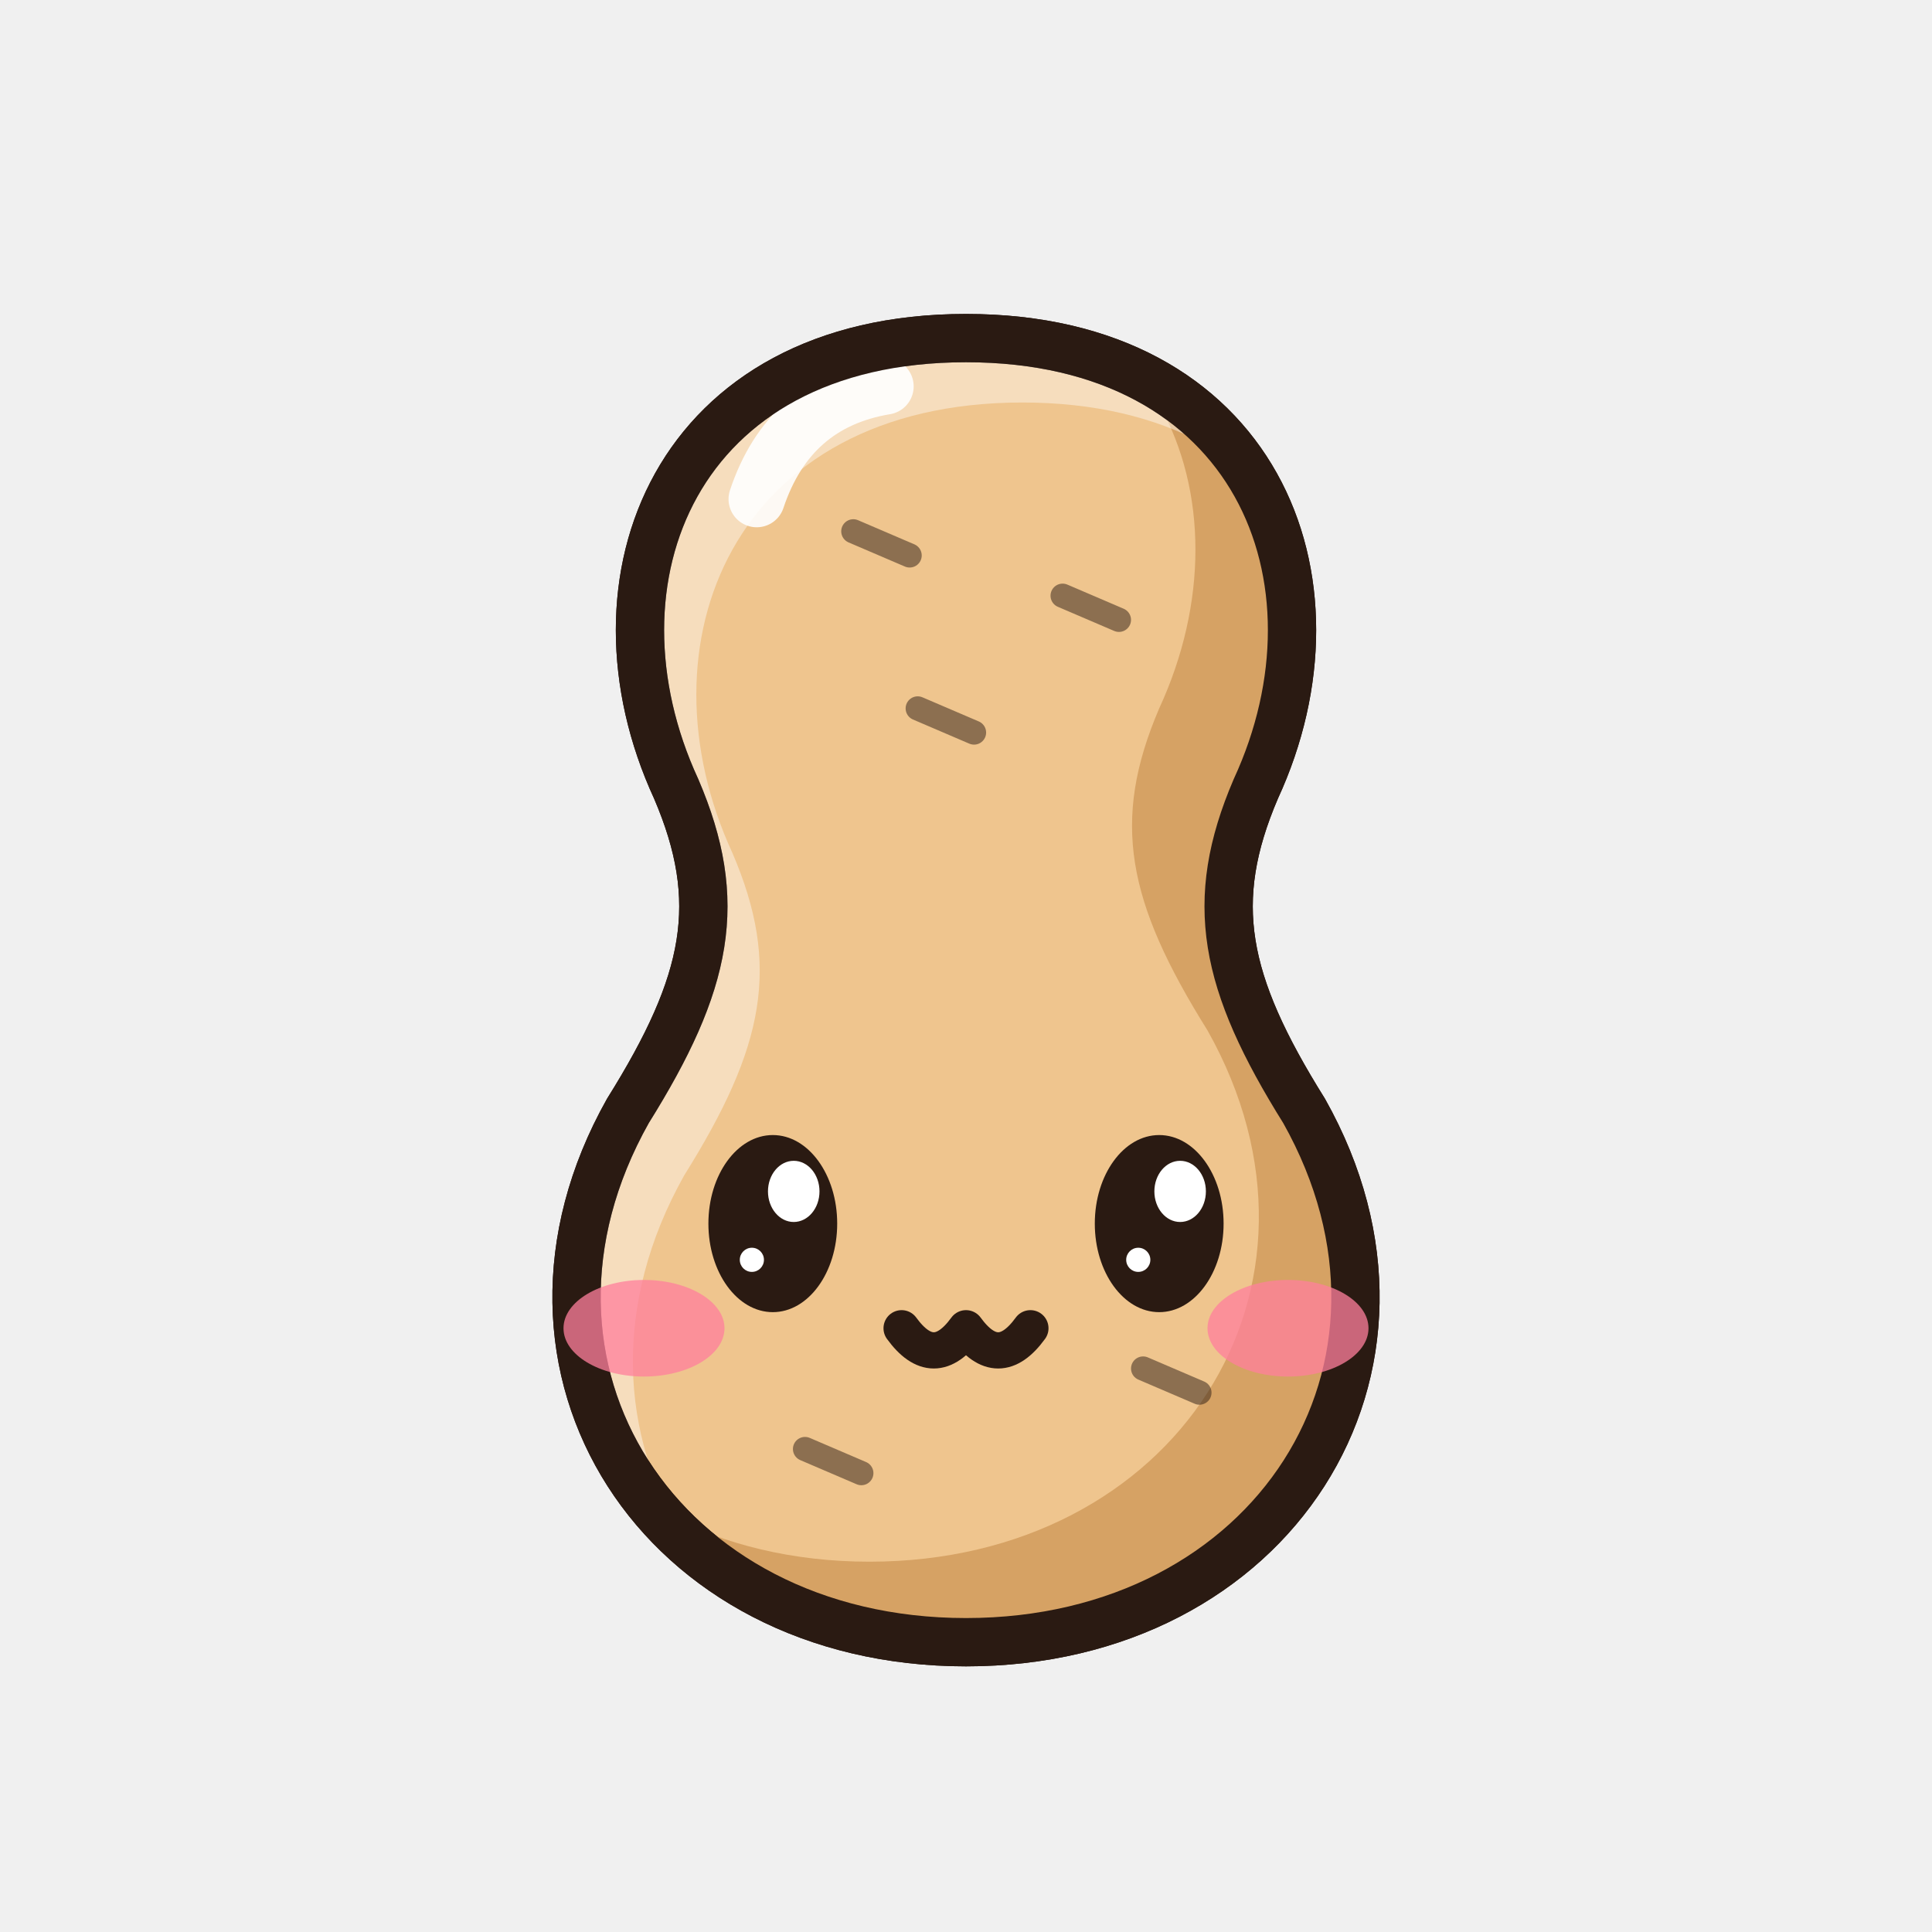
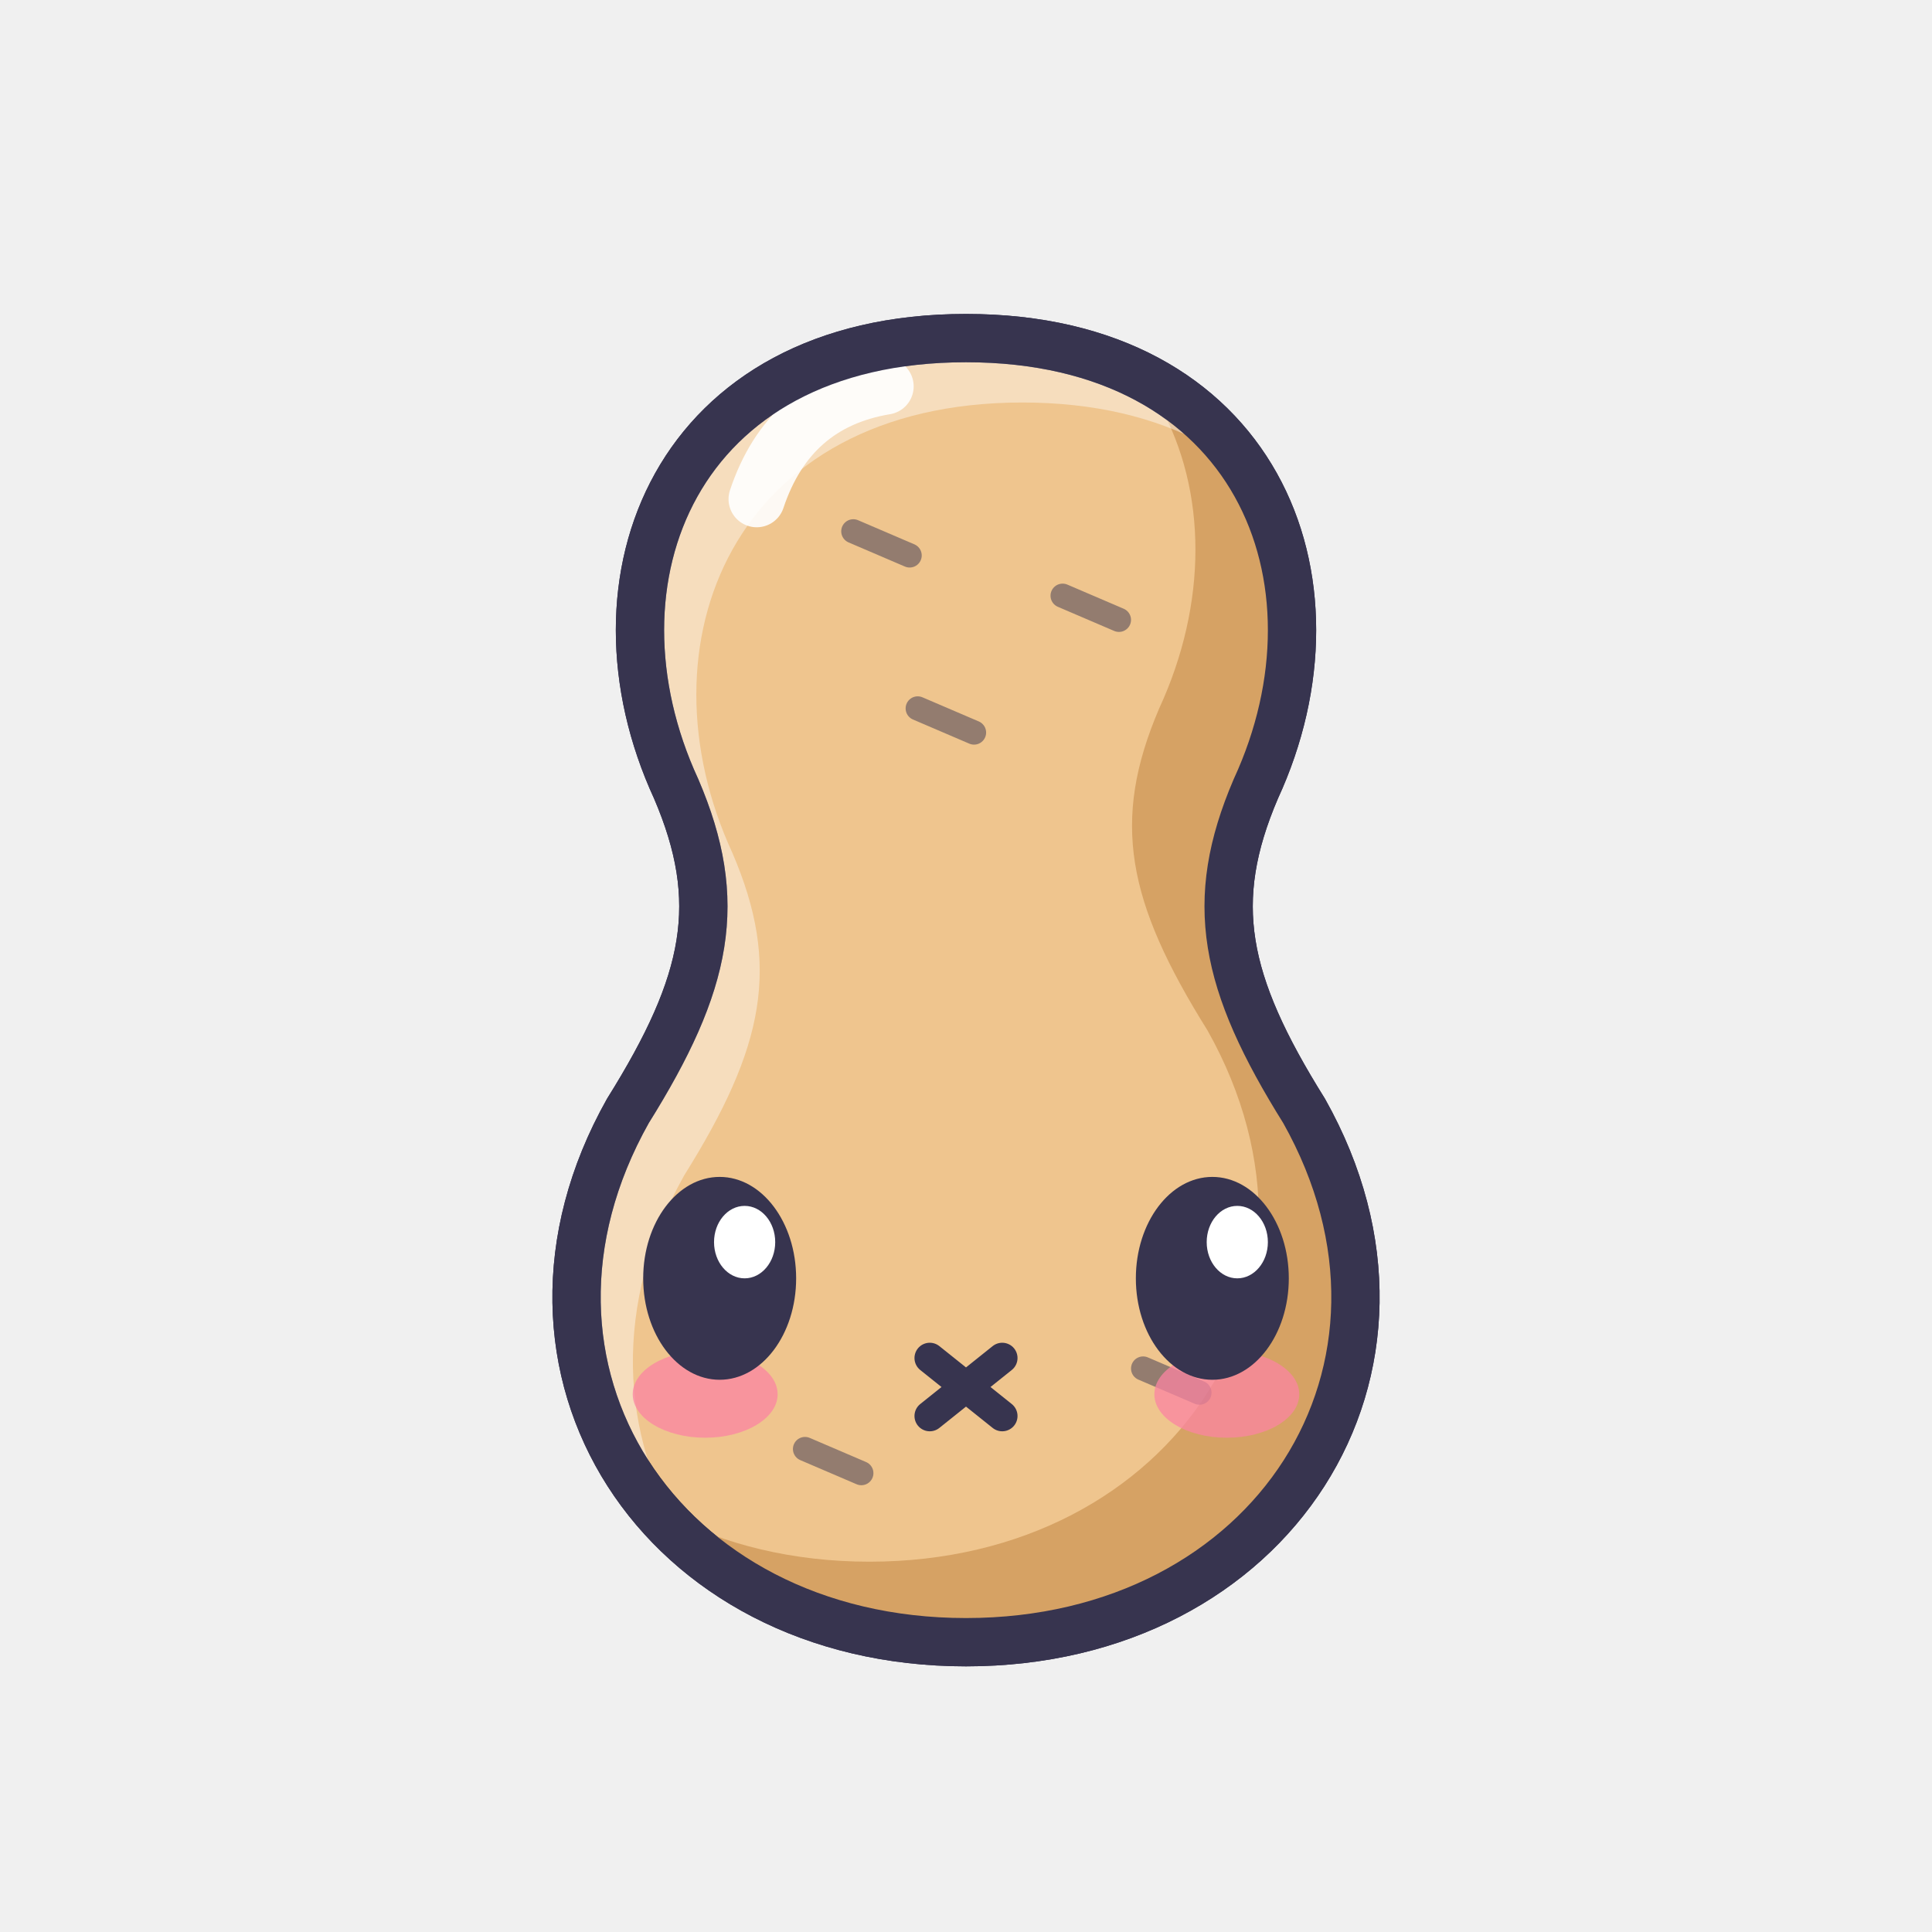
<svg xmlns="http://www.w3.org/2000/svg" viewBox="0 0 240 240" width="240" height="240">
-   <g stroke="#2a1a12" stroke-width="6" stroke-linejoin="round" stroke-linecap="round">
+   <g stroke="#37344f" stroke-width="6" stroke-linejoin="round" stroke-linecap="round">
    <g transform="translate(20 20)">
-       <mask id="k31">
-         <path d="M100 22 C136 22 148 52 136 78 C130 92 132 102 142 118 C160 150 138 184 100 184 C62 184 40 150 58 118 C68 102 70 92 64 78 C52 52 64 22 100 22Z" fill="#fff" stroke="none" />
-         <path d="M100 22 C136 22 148 52 136 78 C130 92 132 102 142 118 C160 150 138 184 100 184 C62 184 40 150 58 118 C68 102 70 92 64 78 C52 52 64 22 100 22Z" fill="#000" stroke="none" transform="translate(-12 -10)" />
+       <mask id="k29">
+         <path d="M100 22 C136 22 148 52 136 78 C130 92 132 102 142 118 C160 150 138 184 100 184 C62 184 40 150 58 118 C68 102 70 92 64 78 C52 52 64 22 100 22Z" fill="#ffffff" stroke="none" />
+         <path d="M100 22 C136 22 148 52 136 78 C130 92 132 102 142 118 C160 150 138 184 100 184 C62 184 40 150 58 118 C68 102 70 92 64 78 C52 52 64 22 100 22Z" fill="#000000" stroke="none" transform="translate(-12 -10)" />
      </mask>
      <path d="M100 22 C136 22 148 52 136 78 C130 92 132 102 142 118 C160 150 138 184 100 184 C62 184 40 150 58 118 C68 102 70 92 64 78 C52 52 64 22 100 22Z" fill="#efc58e" />
-       <path d="M100 22 C136 22 148 52 136 78 C130 92 132 102 142 118 C160 150 138 184 100 184 C62 184 40 150 58 118 C68 102 70 92 64 78 C52 52 64 22 100 22Z" fill="#d6a264" stroke="none" mask="url(#k31)" />
-       <mask id="k32">
-         <path d="M100 22 C136 22 148 52 136 78 C130 92 132 102 142 118 C160 150 138 184 100 184 C62 184 40 150 58 118 C68 102 70 92 64 78 C52 52 64 22 100 22Z" fill="#fff" stroke="none" />
-         <path d="M100 22 C136 22 148 52 136 78 C130 92 132 102 142 118 C160 150 138 184 100 184 C62 184 40 150 58 118 C68 102 70 92 64 78 C52 52 64 22 100 22Z" fill="#000" stroke="none" transform="translate(7 8)" />
+       <path d="M100 22 C136 22 148 52 136 78 C130 92 132 102 142 118 C160 150 138 184 100 184 C62 184 40 150 58 118 C68 102 70 92 64 78 C52 52 64 22 100 22Z" fill="#d6a264" stroke="none" mask="url(#k29)" />
+       <mask id="k30">
+         <path d="M100 22 C136 22 148 52 136 78 C130 92 132 102 142 118 C160 150 138 184 100 184 C62 184 40 150 58 118 C68 102 70 92 64 78 C52 52 64 22 100 22Z" fill="#ffffff" stroke="none" />
+         <path d="M100 22 C136 22 148 52 136 78 C130 92 132 102 142 118 C160 150 138 184 100 184 C62 184 40 150 58 118 C68 102 70 92 64 78 C52 52 64 22 100 22Z" fill="#000000" stroke="none" transform="translate(7 8)" />
      </mask>
-       <path d="M100 22 C136 22 148 52 136 78 C130 92 132 102 142 118 C160 150 138 184 100 184 C62 184 40 150 58 118 C68 102 70 92 64 78 C52 52 64 22 100 22Z" fill="#fff" stroke="none" opacity=".42" mask="url(#k32)" />
-       <path d="M74 42 q4 -12 16 -14" fill="none" stroke="#fff" stroke-width="7" opacity=".9" />
+       <path d="M100 22 C136 22 148 52 136 78 C130 92 132 102 142 118 C160 150 138 184 100 184 C62 184 40 150 58 118 C68 102 70 92 64 78 C52 52 64 22 100 22Z" fill="#ffffff" stroke="none" opacity=".42" mask="url(#k30)" />
+       <path d="M74 42 q4 -12 16 -14" fill="none" stroke="#ffffff" stroke-width="7" opacity=".9" />
      <path d="M100 22 C136 22 148 52 136 78 C130 92 132 102 142 118 C160 150 138 184 100 184 C62 184 40 150 58 118 C68 102 70 92 64 78 C52 52 64 22 100 22Z" fill="none" />
      <path d="M86 46 l7 3" stroke-width="3" opacity=".5" />
      <path d="M112 54 l7 3" stroke-width="3" opacity=".5" />
      <path d="M94 68 l7 3" stroke-width="3" opacity=".5" />
      <path d="M122 150 l7 3" stroke-width="3" opacity=".5" />
      <path d="M80 160 l7 3" stroke-width="3" opacity=".5" />
-       <ellipse cx="60.0" cy="145.0" rx="10.0" ry="6.0" fill="#ff7f9c" stroke="none" opacity=".75" />
-       <ellipse cx="140.0" cy="145.0" rx="10.0" ry="6.0" fill="#ff7f9c" stroke="none" opacity=".75" />
-       <ellipse cx="76.0" cy="132.0" rx="8.0" ry="11.0" fill="#2a1a12" stroke="none" />
-       <ellipse cx="78.6" cy="128.0" rx="3.2" ry="3.8" fill="#fff" stroke="none" />
-       <circle cx="73.4" cy="136.5" r="1.5" fill="#fff" stroke="none" />
-       <ellipse cx="124.0" cy="132.0" rx="8.0" ry="11.0" fill="#2a1a12" stroke="none" />
-       <ellipse cx="126.6" cy="128.0" rx="3.2" ry="3.8" fill="#fff" stroke="none" />
-       <circle cx="121.4" cy="136.5" r="1.5" fill="#fff" stroke="none" />
-       <path d="M92.0 145.0 q4.0 5.5 8.0 0 q4.0 5.5 8.0 0" fill="none" stroke-width="4.5" />
+       <ellipse cx="67.6" cy="153.2" rx="9.0" ry="5.4" fill="#fb84a2" stroke="none" opacity=".75" />
+       <ellipse cx="132.4" cy="153.2" rx="9.0" ry="5.4" fill="#fb84a2" stroke="none" opacity=".75" />
+       <ellipse cx="69.4" cy="138.8" rx="9.5" ry="12.6" fill="#37344f" stroke="none" />
+       <ellipse cx="72.5" cy="134.3" rx="3.8" ry="4.5" fill="#ffffff" stroke="none" />
+       <ellipse cx="130.6" cy="138.8" rx="9.5" ry="12.6" fill="#37344f" stroke="none" />
+       <ellipse cx="133.7" cy="134.3" rx="3.8" ry="4.5" fill="#ffffff" stroke="none" />
+       <path d="M95.5 148.7 L104.5 155.9 M104.5 148.7 L95.5 155.9" stroke-width="3.8" />
    </g>
  </g>
</svg>
